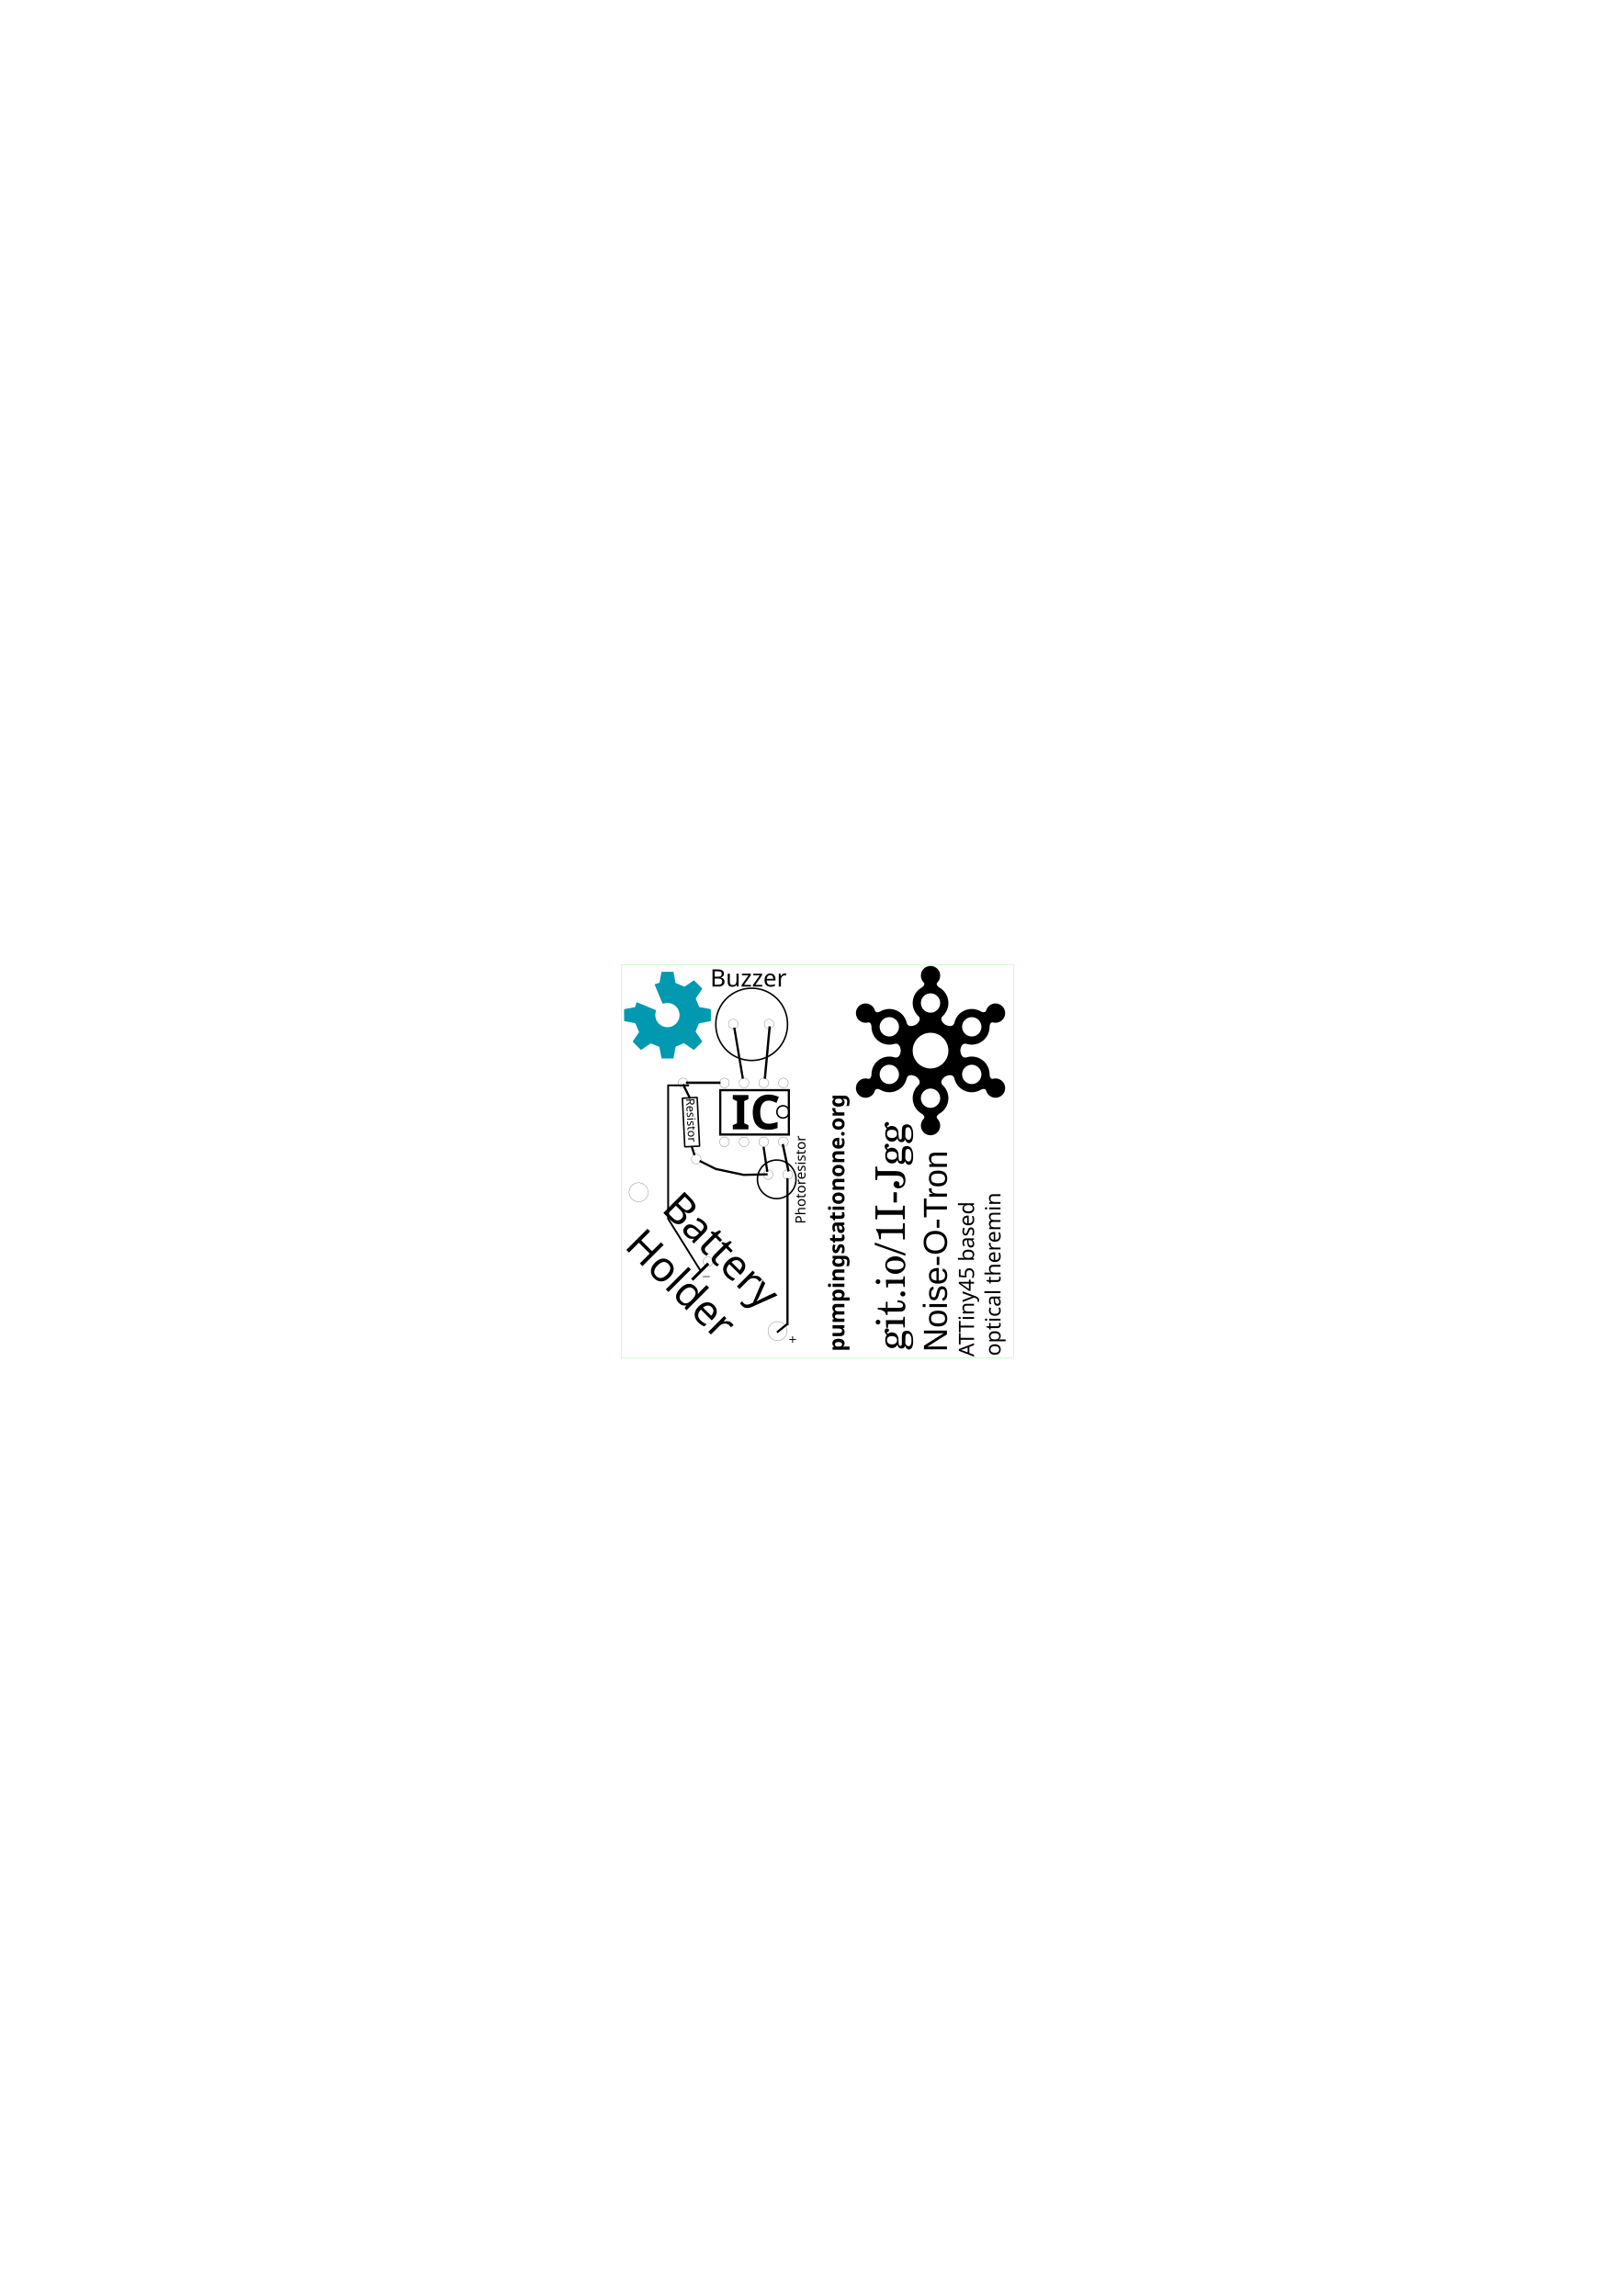
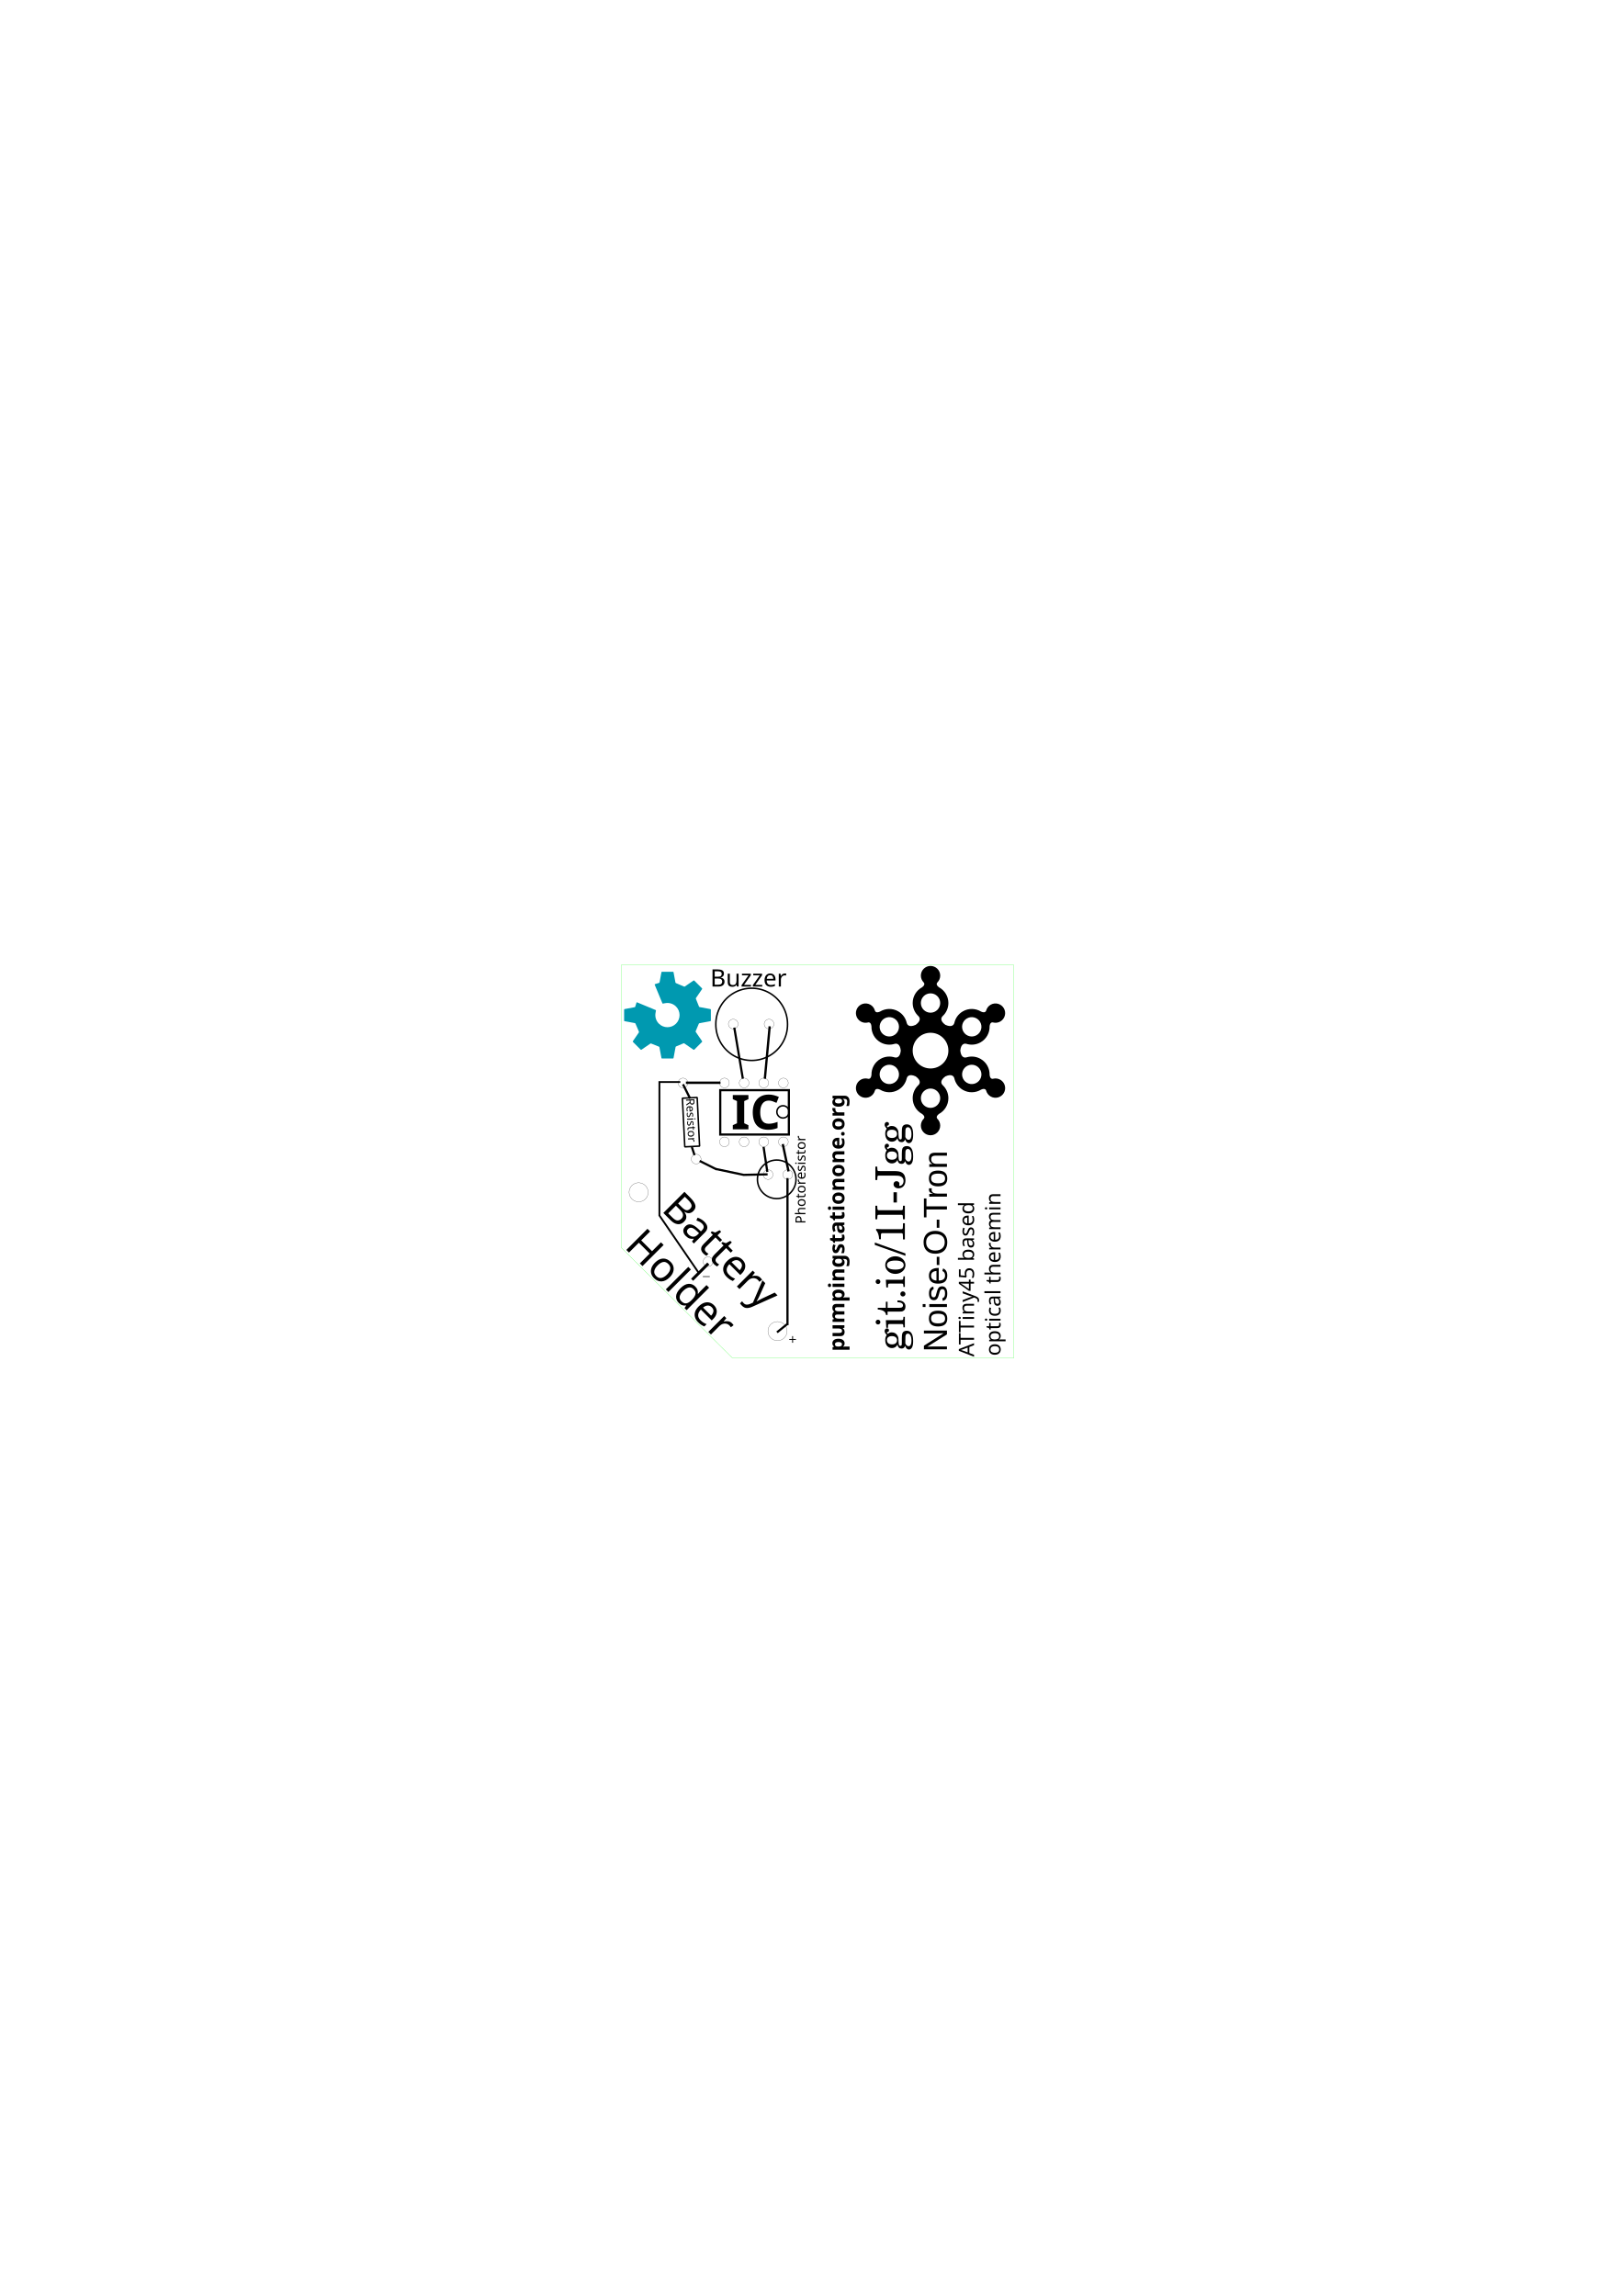
<svg xmlns="http://www.w3.org/2000/svg" width="744.094" height="1052.362" id="svg2" version="1.1">
  <defs id="defs4">
    <filter color-interpolation-filters="sRGB" height="1" width="1" y="0" x="0" id="filter3231">
      <feColorMatrix result="fbSourceGraphic" values="1" type="saturate" id="feColorMatrix3233" />
      <feColorMatrix values="-1 0 0 0 1 0 -1 0 0 1 0 0 -1 0 1 0 0 0 1 0 " in="fbSourceGraphic" id="feColorMatrix3235" />
    </filter>
    <rect height="9" width="9" id="p" />
    <rect height="40" width="40" id="p-8" />
    <filter id="filter9701" x="0" y="0" width="1" height="1" color-interpolation-filters="sRGB">
      <feColorMatrix id="feColorMatrix9703" type="saturate" values="1" result="fbSourceGraphic" />
      <feColorMatrix id="feColorMatrix9705" in="fbSourceGraphic" values="-1 0 0 0 1 0 -1 0 0 1 0 0 -1 0 1 0 0 0 1 0 " />
    </filter>
  </defs>
  <g id="layer1">
    <path style="fill:none;stroke:#000000;stroke-width:1px;stroke-linecap:butt;stroke-linejoin:miter;stroke-opacity:1" d="m 360.877,539.962 0,67.428" id="path9735" />
    <path style="fill:none;stroke:#000000;stroke-width:0.182;stroke-linecap:butt;stroke-linejoin:bevel;stroke-miterlimit:4;stroke-opacity:1;stroke-dasharray:none" id="path2995" d="m 63,49.5 a 4.5,4.5 0 1 1 -9,0 4.5,4.5 0 1 1 9,0 z" transform="matrix(0.4931507,0,0,0.4931507,303.1507,471.9512)" />
    <path style="fill:none;stroke:#000000;stroke-width:0.182;stroke-linecap:butt;stroke-linejoin:bevel;stroke-miterlimit:4;stroke-opacity:1;stroke-dasharray:none" id="path2995-1" d="m 63,49.5 a 4.5,4.5 0 1 1 -9,0 4.5,4.5 0 1 1 9,0 z" transform="matrix(0.4931507,0,0,0.4931507,312.1507,471.9512)" />
    <path style="fill:none;stroke:#000000;stroke-width:0.182;stroke-linecap:butt;stroke-linejoin:bevel;stroke-miterlimit:4;stroke-opacity:1;stroke-dasharray:none" id="path2995-7" d="m 63,49.5 a 4.5,4.5 0 1 1 -9,0 4.5,4.5 0 1 1 9,0 z" transform="matrix(0.4931507,0,0,0.4931507,321.1507,471.9512)" />
    <path style="fill:none;stroke:#000000;stroke-width:0.182;stroke-linecap:butt;stroke-linejoin:bevel;stroke-miterlimit:4;stroke-opacity:1;stroke-dasharray:none" id="path2995-4" d="m 63,49.5 a 4.5,4.5 0 1 1 -9,0 4.5,4.5 0 1 1 9,0 z" transform="matrix(0.4931507,0,0,0.4931507,330.1507,471.9512)" />
    <path style="fill:none;stroke:#000000;stroke-width:0.182;stroke-linecap:butt;stroke-linejoin:bevel;stroke-miterlimit:4;stroke-opacity:1;stroke-dasharray:none" id="path2995-8" d="m 63,49.5 a 4.5,4.5 0 1 1 -9,0 4.5,4.5 0 1 1 9,0 z" transform="matrix(0.4931507,0,0,0.4931507,303.1507,498.9512)" />
    <path style="fill:none;stroke:#000000;stroke-width:0;stroke-linecap:butt;stroke-linejoin:bevel;stroke-miterlimit:4;stroke-opacity:1;stroke-dasharray:none" id="path2995-2" d="m 63,49.5 a 4.5,4.5 0 1 1 -9,0 4.5,4.5 0 1 1 9,0 z" transform="matrix(0.4931507,0,0,0.4931507,312.1507,498.9512)" />
    <path style="fill:none;stroke:#000000;stroke-width:0.182;stroke-linecap:butt;stroke-linejoin:bevel;stroke-miterlimit:4;stroke-opacity:1;stroke-dasharray:none" id="path2995-45" d="m 63,49.5 a 4.5,4.5 0 1 1 -9,0 4.5,4.5 0 1 1 9,0 z" transform="matrix(0.4931507,0,0,0.4931507,321.1507,498.9512)" />
    <path style="fill:none;stroke:#000000;stroke-width:0.182;stroke-linecap:butt;stroke-linejoin:bevel;stroke-miterlimit:4;stroke-opacity:1;stroke-dasharray:none" id="path2995-5" d="m 63,49.5 a 4.5,4.5 0 1 1 -9,0 4.5,4.5 0 1 1 9,0 z" transform="matrix(0.4931507,0,0,0.4931507,330.1507,498.9512)" />
    <path style="fill:none;stroke:#000000;stroke-width:0.182;stroke-linecap:butt;stroke-linejoin:bevel;stroke-miterlimit:4;stroke-opacity:1;stroke-dasharray:none" id="path2995-17" d="m 63,49.5 a 4.5,4.5 0 1 1 -9,0 4.5,4.5 0 1 1 9,0 z" transform="matrix(0.4931507,0,0,0.4931507,307.1654,444.9512)" />
    <path style="fill:none;stroke:#000000;stroke-width:0.182;stroke-linecap:butt;stroke-linejoin:bevel;stroke-miterlimit:4;stroke-opacity:1;stroke-dasharray:none" id="path2995-11" d="m 63,49.5 a 4.5,4.5 0 1 1 -9,0 4.5,4.5 0 1 1 9,0 z" transform="matrix(0.4931507,0,0,0.4931507,323.5817,444.9512)" />
    <path style="fill:none;stroke:#000000;stroke-width:0.182;stroke-linecap:butt;stroke-linejoin:bevel;stroke-miterlimit:4;stroke-opacity:1;stroke-dasharray:none" id="path2995-52" d="m 63,49.5 a 4.5,4.5 0 1 1 -9,0 4.5,4.5 0 1 1 9,0 z" transform="matrix(0.4931507,0,0,0.4931507,332.1507,513.9512)" />
    <path style="fill:none;stroke:#000000;stroke-width:0.182;stroke-linecap:butt;stroke-linejoin:bevel;stroke-miterlimit:4;stroke-opacity:1;stroke-dasharray:none" id="path2995-76" d="m 63,49.5 a 4.5,4.5 0 1 1 -9,0 4.5,4.5 0 1 1 9,0 z" transform="matrix(0.4931507,0,0,0.4931507,323.1507,513.9512)" />
    <path style="fill:none;stroke:#000000;stroke-width:0.182;stroke-linecap:butt;stroke-linejoin:bevel;stroke-miterlimit:4;stroke-opacity:1;stroke-dasharray:none" id="path2995-14" d="m 63,49.5 a 4.5,4.5 0 1 1 -9,0 4.5,4.5 0 1 1 9,0 z" transform="matrix(0.4931507,0,0,0.4931507,284.1507,471.9512)" />
    <path style="fill:#000000;fill-opacity:1;stroke:none" id="path3" d="m 458.42,494.891 c -1.034,-0.597 -2.207,-0.723 -3.28,-0.46 l 0.005,-0.008 c 0,0 -1.404,0.536 -1.638,-1.767 0.072,-2.891 -1.4,-5.741 -4.087,-7.29 -2.053,-1.186 -4.402,-1.379 -6.503,-0.735 0,0 -0.006,0.005 -0.019,0.009 -0.023,0.007 -0.047,0.014 -0.07,0.018 -0.44,0.121 -2.395,0.449 -2.754,-3.096 l -0.005,0.009 c 0,-0.01 0,-0.02 0,-0.027 0,-0.011 0,-0.023 8e-5,-0.032 l 0.001,0.007 c 0.354,-3.492 2.259,-3.225 2.735,-3.103 2.128,0.687 4.525,0.506 6.612,-0.697 2.697,-1.556 4.169,-4.416 4.087,-7.323 0.202,-1.901 1.211,-1.842 1.535,-1.769 0.023,0.007 0.045,0.011 0.068,0.018 0.02,0.009 0.032,0.014 0.032,0.014 l -0.002,-0.005 c 1.073,0.266 2.246,0.138 3.28,-0.46 2.118,-1.22 2.844,-3.935 1.621,-6.051 -1.225,-2.119 -3.936,-2.846 -6.054,-1.624 -1.034,0.594 -1.73,1.549 -2.036,2.613 l -0.005,-0.009 c 0,0 -0.238,1.481 -2.347,0.535 -2.472,-1.508 -5.673,-1.658 -8.358,-0.104 -2.053,1.181 -3.396,3.121 -3.885,5.262 0,0 -0.002,0.009 -0.002,0.013 -0.007,0.03 -0.014,0.052 -0.02,0.079 -0.118,0.449 -0.817,2.293 -4.058,0.835 l 0.005,0.009 c -0.018,-0.011 -0.034,-0.022 -0.052,-0.027 l 0.007,0 c -2.851,-2.059 -1.66,-3.579 -1.315,-3.926 1.658,-1.497 2.699,-3.665 2.699,-6.072 0,-3.112 -1.737,-5.818 -4.294,-7.197 -1.585,-1.152 -0.966,-2.009 -0.755,-2.232 0.007,-0.007 0.014,-0.014 0.021,-0.025 0.026,-0.02 0.042,-0.032 0.042,-0.032 l -0.006,0 c 0.767,-0.796 1.243,-1.876 1.243,-3.073 0,-2.445 -1.985,-4.429 -4.432,-4.429 -2.448,0 -4.432,1.985 -4.432,4.429 0,1.197 0.476,2.277 1.243,3.073 l -0.008,0 c 0,0 1.166,0.95 -0.71,2.3 -2.545,1.388 -4.273,4.085 -4.273,7.186 -10e-6,2.368 1.009,4.5 2.617,5.997 0,0 0.006,0.005 0.016,0.016 0.018,0.011 0.036,0.032 0.054,0.05 0.321,0.322 1.585,1.851 -1.307,3.935 l 0.008,0 c -0.018,0.005 -0.034,0.016 -0.05,0.027 l 0.002,-0.009 c -3.202,1.443 -3.924,-0.343 -4.053,-0.819 -0.467,-2.184 -1.823,-4.166 -3.91,-5.376 -2.694,-1.558 -5.906,-1.399 -8.38,0.12 -1.765,0.785 -2.209,-0.141 -2.307,-0.449 -0.002,-0.016 -0.009,-0.032 -0.014,-0.045 -0.007,-0.032 -0.009,-0.048 -0.009,-0.048 l -0.002,0.005 c -0.304,-1.064 -1.002,-2.018 -2.035,-2.613 -2.121,-1.222 -4.831,-0.494 -6.054,1.62 -1.225,2.121 -0.497,4.836 1.622,6.056 1.034,0.599 2.205,0.726 3.278,0.46 l -0.002,0.005 c 0,0 1.404,-0.535 1.635,1.769 -0.07,2.894 1.402,5.743 4.087,7.292 2.053,1.184 4.405,1.377 6.503,0.733 0,0 0.008,-0.005 0.021,-0.009 0.023,-0.007 0.045,-0.016 0.068,-0.018 0.44,-0.12 2.398,-0.454 2.756,3.096 l 0.002,-0.009 c 0,0.008 0,0.02 0,0.032 0,0.007 0,0.016 0,0.027 l -0.002,-0.009 c -0.352,3.497 -2.261,3.228 -2.735,3.105 -2.125,-0.69 -4.523,-0.508 -6.612,0.694 -2.694,1.558 -4.166,4.418 -4.085,7.321 -0.204,1.921 -1.23,1.844 -1.545,1.769 -0.016,0 -0.032,-0.005 -0.048,-0.007 -0.027,-0.011 -0.043,-0.015 -0.043,-0.015 -0.349,-0.086 -0.71,-0.13 -1.073,-0.13 -0.748,0 -1.508,0.188 -2.205,0.59 -2.119,1.221 -2.846,3.933 -1.622,6.055 1.223,2.119 3.933,2.84 6.054,1.62 1.032,-0.597 1.731,-1.549 2.035,-2.613 l 0.005,0.006 c 0,0 0.24,-1.479 2.35,-0.535 2.472,1.515 5.672,1.665 8.358,0.111 2.053,-1.186 3.395,-3.127 3.886,-5.269 0,0 0.002,-0.002 0.005,-0.019 0.005,-0.023 0.011,-0.047 0.016,-0.07 0.115,-0.436 0.809,-2.3 4.06,-0.84 l -0.005,-0.006 c 0.016,0.015 0.032,0.02 0.047,0.032 l -0.006,0 c 2.849,2.05 1.665,3.57 1.32,3.919 -1.66,1.499 -2.703,3.663 -2.703,6.072 0,3.114 1.74,5.82 4.296,7.204 1.554,1.127 0.987,1.975 0.765,2.218 -0.014,0.015 -0.03,0.029 -0.044,0.045 -0.011,0.01 -0.021,0.018 -0.025,0.025 -0.767,0.797 -1.24,1.876 -1.241,3.069 1e-5,2.447 1.982,4.429 4.429,4.429 2.447,0 4.432,-1.982 4.432,-4.429 1e-5,-1.195 -0.476,-2.273 -1.243,-3.069 l 0.008,0 c 0,0 -1.166,-0.95 0.71,-2.304 2.545,-1.384 4.273,-4.085 4.273,-7.187 0,-2.366 -1.009,-4.5 -2.619,-5.995 -0.002,-0.002 -0.007,-0.007 -0.014,-0.014 -0.018,-0.014 -0.034,-0.034 -0.052,-0.049 -0.324,-0.32 -1.588,-1.851 1.304,-3.933 l -0.007,0 c 0.016,-0.011 0.032,-0.02 0.047,-0.032 l -0.001,0.007 c 3.2,-1.44 3.924,0.345 4.055,0.821 0.468,2.183 1.821,4.169 3.908,5.376 2.695,1.558 5.906,1.401 8.383,-0.12 1.753,-0.78 2.205,0.131 2.302,0.444 0.007,0.02 0.014,0.043 0.019,0.066 0.007,0.02 0.007,0.032 0.007,0.032 l 0.002,-0.005 c 0.306,1.066 1.002,2.016 2.036,2.613 2.119,1.221 4.829,0.498 6.054,-1.62 1.222,-2.122 0.496,-4.835 -1.622,-6.055 z m -15.306,-28.095 c 2.119,-1.221 4.829,-0.494 6.054,1.624 1.223,2.121 0.497,4.831 -1.621,6.052 -2.121,1.227 -4.829,0.497 -6.054,-1.62 -1.225,-2.121 -0.497,-4.831 1.621,-6.056 z m -31.731,6.056 c -1.225,2.116 -3.935,2.846 -6.054,1.62 -2.121,-1.221 -2.847,-3.931 -1.622,-6.052 1.222,-2.119 3.933,-2.844 6.054,-1.624 2.119,1.225 2.844,3.935 1.622,6.056 z m -1.622,23.438 c -2.121,1.221 -4.831,0.494 -6.054,-1.624 -1.225,-2.122 -0.499,-4.831 1.622,-6.053 2.119,-1.225 4.829,-0.497 6.054,1.619 1.223,2.123 0.497,4.831 -1.622,6.058 z m 16.675,-40.992 c 2.447,0 4.432,1.983 4.432,4.43 0,2.449 -1.985,4.432 -4.432,4.432 -2.448,1e-5 -4.432,-1.983 -4.432,-4.432 0,-2.447 1.985,-4.43 4.432,-4.43 z m 0,52.489 c -2.448,0 -4.429,-1.982 -4.43,-4.431 0,-2.443 1.982,-4.427 4.429,-4.43 2.447,0 4.432,1.987 4.432,4.43 0,2.449 -1.985,4.432 -4.432,4.432 z m 1e-5,-18.061 c -4.518,0 -8.181,-3.667 -8.181,-8.181 0,-4.518 3.663,-8.183 8.182,-8.183 4.518,0 8.181,3.665 8.181,8.184 0,4.513 -3.663,8.181 -8.181,8.181 z m 22.731,4.94 c -1.224,2.119 -3.933,2.844 -6.054,1.624 -2.119,-1.227 -2.846,-3.935 -1.622,-6.058 1.223,-2.116 3.933,-2.844 6.054,-1.619 2.119,1.222 2.844,3.935 1.622,6.053 z" />
    <circle style="fill:none;stroke:#000000;stroke-width:0.09;stroke-linecap:butt;stroke-linejoin:bevel;stroke-miterlimit:4;stroke-dasharray:none;stroke-opacity:1" id="path2995-76-1" cx="319.034" cy="531.256" r="2.219" />
    <text xml:space="preserve" style="font-size:9.919px;font-style:normal;font-variant:normal;font-weight:bold;font-stretch:normal;line-height:125%;letter-spacing:0px;word-spacing:0px;fill:#000000;fill-opacity:1;stroke:none;font-family:Segoe UI;-inkscape-font-specification:Segoe UI Bold" x="-619.44" y="386.964" id="text3982" transform="matrix(0,-1,1,0,0,0)">
      <tspan id="tspan3984" x="-619.44" y="386.964">pumpingstationone.org</tspan>
    </text>
    <text id="text3026" y="524.36" x="391.75" style="font-size:14px;font-style:normal;font-variant:normal;font-weight:bold;font-stretch:normal;line-height:125%;letter-spacing:0px;word-spacing:0px;fill:#000000;fill-opacity:1;stroke:none;font-family:Segoe UI;-inkscape-font-specification:Segoe UI Bold" xml:space="preserve">
      <tspan y="524.36" x="391.75" id="tspan3028" />
    </text>
    <text id="text3040" y="617.135" x="386.964" style="font-size:4px;font-style:normal;font-variant:normal;font-weight:bold;font-stretch:normal;line-height:125%;letter-spacing:0px;word-spacing:0px;fill:#000000;fill-opacity:1;stroke:none;font-family:Segoe UI;-inkscape-font-specification:Segoe UI Bold" xml:space="preserve">
      <tspan y="617.135" x="386.964" id="tspan3042" />
    </text>
-     <rect style="fill:none;stroke:#00ff00;stroke-width:0.09;stroke-miterlimit:4;stroke-opacity:1;stroke-dasharray:none" id="rect3809" width="180" height="180" x="284.643" y="442.362" />
    <path style="fill:none;stroke:#000000;stroke-width:0.182;stroke-linecap:butt;stroke-linejoin:bevel;stroke-miterlimit:4;stroke-opacity:1;stroke-dasharray:none" id="path2995-76-1-1" d="m 63,49.5 a 4.5,4.5 0 1 1 -9,0 4.5,4.5 0 1 1 9,0 z" transform="matrix(0.4931507,0,0,0.4931507,312.1507,498.9512)" />
    <rect style="fill:none;stroke:#000000;stroke-opacity:1" id="rect3088" width="31.441" height="20.329" x="330.067" y="499.68" />
    <text xml:space="preserve" style="font-size:22px;font-style:normal;font-variant:normal;font-weight:bold;font-stretch:normal;line-height:125%;letter-spacing:0px;word-spacing:0px;fill:#000000;fill-opacity:1;stroke:none;font-family:Segoe UI;-inkscape-font-specification:Segoe UI Bold" x="335.118" y="517.61" id="text3858">
      <tspan id="tspan3860" x="335.118" y="517.61">IC</tspan>
    </text>
    <path style="fill:none;stroke:#000000;stroke-width:0.182;stroke-linecap:butt;stroke-linejoin:bevel;stroke-miterlimit:4;stroke-opacity:1;stroke-dasharray:none" id="path2995-76-2" d="m 63,49.5 a 4.5,4.5 0 1 1 -9,0 4.5,4.5 0 1 1 9,0 z" transform="matrix(0.3487102,0.3487102,-0.3487102,0.3487102,321.3353,540.6231)" />
    <path style="fill:none;stroke:#000000;stroke-width:0.093;stroke-linecap:butt;stroke-linejoin:bevel;stroke-miterlimit:4;stroke-opacity:1;stroke-dasharray:none" id="path2995-76-3" d="m 63,49.5 a 4.5,4.5 0 1 1 -9,0 4.5,4.5 0 1 1 9,0 z" transform="matrix(0.6877376,0.6877376,-0.6877376,0.6877376,350.1165,535.8405)" />
    <path style="fill:none;stroke:#000000;stroke-width:0.093;stroke-linecap:butt;stroke-linejoin:bevel;stroke-miterlimit:4;stroke-opacity:1;stroke-dasharray:none" id="path2995-76-22" d="m 63,49.5 a 4.5,4.5 0 1 1 -9,0 4.5,4.5 0 1 1 9,0 z" transform="matrix(0.6879918,0.6879918,-0.6839174,0.6839174,286.2729,472.3752)" />
    <circle style="fill:none;stroke:#000000;stroke-width:0.182;stroke-linecap:butt;stroke-linejoin:bevel;stroke-miterlimit:4;stroke-opacity:1;stroke-dasharray:none" id="path2995-76-2-4" transform="matrix(0.3487102,0.3487102,-0.3487102,0.3487102,313.0411,548.9172)" d="m 63,49.5 a 4.5,4.5 0 1 1 -9,0 4.5,4.5 0 1 1 9,0 z" />
    <text xml:space="preserve" style="font-size:26.555px;font-style:normal;font-variant:normal;font-weight:bold;font-stretch:normal;line-height:125%;letter-spacing:0px;word-spacing:0px;fill:#000000;fill-opacity:1;stroke:none;font-family:Segoe UI;-inkscape-font-specification:Segoe UI Bold" x="606.205" y="178.161" id="text3862" transform="matrix(0.7071068,0.7071068,-0.7071068,0.7071068,0,0)">
      <tspan id="tspan3864" x="606.205" y="178.161" style="font-size:19.179px;font-weight:normal">Battery</tspan>
      <tspan x="606.205" y="202.134" id="tspan3866" style="font-size:19.179px;font-weight:normal">Holder</tspan>
    </text>
    <g id="g3532" transform="matrix(0.9984904,-0.05492599,0.05492599,0.9984904,-30.57494,12.75911)">
      <g id="g3440" transform="matrix(0.7357528,0.6772501,-0.6772501,0.7357528,440.2736,-85.4694)">
        <rect style="fill:none;stroke:#000000;stroke-width:0.69;stroke-linecap:butt;stroke-linejoin:bevel;stroke-miterlimit:4;stroke-dasharray:none;stroke-opacity:1" id="rect3868" width="6.786" height="22.321" x="-121.173" y="594.856" transform="matrix(0.7394699,-0.6731896,0.6731896,0.7394699,0,0)" />
        <text xml:space="preserve" style="font-style:normal;font-variant:normal;font-weight:bold;font-stretch:normal;font-size:63.653px;line-height:125%;font-family:'Segoe UI';-inkscape-font-specification:'Segoe UI Bold';letter-spacing:0px;word-spacing:0px;fill:#000000;fill-opacity:1;stroke:none" x="595.091" y="119.504" id="text3870" transform="matrix(0.6731896,0.7394699,-0.7394699,0.6731896,0,0)">
          <tspan id="tspan3872" x="595.091" y="119.504" style="font-weight:normal;font-size:5.304px">Resistor</tspan>
        </text>
      </g>
    </g>
    <path style="fill:none;stroke:#000000;stroke-width:0.69;stroke-linecap:butt;stroke-linejoin:bevel;stroke-miterlimit:4;stroke-opacity:1;stroke-dasharray:none" id="path3886" d="m 362.857,471.112 a 16.429,16.429 0 1 1 -32.857,0 16.429,16.429 0 1 1 32.857,0 z" transform="translate(-1.957107,-1.609576)" />
    <text xml:space="preserve" style="font-size:16px;font-style:normal;font-variant:normal;font-weight:bold;font-stretch:normal;line-height:125%;letter-spacing:0px;word-spacing:0px;fill:#000000;fill-opacity:1;stroke:none;font-family:Segoe UI;-inkscape-font-specification:Segoe UI Bold" x="325.464" y="452.181" id="text3888">
      <tspan id="tspan3890" x="325.464" y="452.181" style="font-size:11px;font-weight:normal">Buzzer</tspan>
    </text>
    <path style="fill:none;stroke:#000000;stroke-width:0.69;stroke-linecap:butt;stroke-linejoin:bevel;stroke-miterlimit:4;stroke-opacity:1;stroke-dasharray:none" id="path3892" d="m 361.193,509.626 a 2.809,2.809 0 1 1 -5.619,0 2.809,2.809 0 1 1 5.619,0 z" transform="translate(0.4419417,-0.00243262)" />
    <path style="fill:none;stroke:#000000;stroke-width:0.69;stroke-linecap:butt;stroke-linejoin:bevel;stroke-miterlimit:4;stroke-opacity:1;stroke-dasharray:none" id="path3894" d="m 364.16,534.912 a 8.839,8.839 0 1 1 -17.678,0 8.839,8.839 0 1 1 17.678,0 z" transform="translate(0.625,5.622567)" />
    <text xml:space="preserve" style="font-size:11.145px;font-style:normal;font-variant:normal;font-weight:bold;font-stretch:normal;line-height:125%;letter-spacing:0px;word-spacing:0px;fill:#000000;fill-opacity:1;stroke:none;font-family:Segoe UI;-inkscape-font-specification:Segoe UI Bold" x="-560.923" y="369.101" id="text3896" transform="matrix(0,-1,1,0,0,0)">
      <tspan x="-560.923" y="369.101" style="font-size:6.368px;font-weight:normal" id="tspan4069">Photoresistor</tspan>
    </text>
    <g id="g9718" transform="matrix(0,-1.16432,1.16432,0,-227.0127,1060.566)">
      <text xml:space="preserve" style="font-size:13.179px;font-style:normal;font-variant:normal;font-weight:normal;font-stretch:normal;line-height:125%;letter-spacing:0px;word-spacing:0px;fill:#000000;fill-opacity:1;stroke:none;font-family:Arial;-inkscape-font-specification:Arial" x="378.643" y="567.687" id="text3030">
        <tspan id="tspan3032" x="378.643" y="567.687" style="font-style:normal;font-variant:normal;font-weight:normal;font-stretch:normal;font-family:Arial;-inkscape-font-specification:Arial">Noise-O-Tron</tspan>
      </text>
      <text xml:space="preserve" style="font-size:8.343px;font-style:normal;font-variant:normal;font-weight:bold;font-stretch:normal;text-align:center;line-height:125%;letter-spacing:0px;word-spacing:0px;text-anchor:middle;fill:#000000;fill-opacity:1;stroke:none;font-family:Segoe UI;-inkscape-font-specification:Segoe UI Bold" x="416.872" y="578.346" id="text3034">
        <tspan id="tspan3036" x="418.2" y="578.346" style="font-size:8.343px;font-weight:normal;text-align:center;text-anchor:middle">ATTiny45 based </tspan>
        <tspan x="416.872" y="588.775" style="font-size:8.343px;font-weight:normal;text-align:center;text-anchor:middle" id="tspan3038">optical theremin</tspan>
      </text>
      <text id="text3246" y="596.254" x="369.94" style="font-size:5.562px;font-style:normal;font-variant:normal;font-weight:bold;font-stretch:normal;line-height:125%;letter-spacing:0px;word-spacing:0px;fill:#000000;fill-opacity:1;stroke:none;font-family:Segoe UI;-inkscape-font-specification:Segoe UI Bold" xml:space="preserve">
        <tspan style="font-weight:normal" y="596.254" x="369.94" id="tspan3055" />
      </text>
      <text xml:space="preserve" style="font-size:40px;font-style:normal;font-variant:normal;font-weight:normal;font-stretch:normal;line-height:125%;letter-spacing:0px;word-spacing:0px;fill:#000000;fill-opacity:1;stroke:none;font-family:esint10;-inkscape-font-specification:esint10" x="395.98" y="613.451" id="text3084" transform="matrix(0,0.8588706,-0.8588706,0,910.8891,194.9745)">
        <tspan y="613.451" x="395.98" id="tspan3086" />
      </text>
    </g>
    <path style="fill:none;stroke:#000000;stroke-width:1.056px;stroke-linecap:butt;stroke-linejoin:miter;stroke-opacity:1" d="m 358.718,524.382 2.639,12.529" id="path9741" />
    <path style="fill:none;stroke:#000000;stroke-width:1.1px;stroke-linecap:butt;stroke-linejoin:miter;stroke-opacity:1" d="m 314.334,496.273 15.841,0" id="path9743" />
    <path style="fill:none;stroke:#000000;stroke-width:1.337px;stroke-linecap:butt;stroke-linejoin:miter;stroke-opacity:1" d="m 324.596,579.148 -7.428,7.428" id="path9745" />
    <path style="fill:none;stroke:#000000;stroke-width:1px;stroke-linecap:butt;stroke-linejoin:miter;stroke-opacity:1" d="m 336.505,470.999 3.92,23.413" id="path9749" />
    <path style="fill:none;stroke:#000000;stroke-width:1.05px;stroke-linecap:butt;stroke-linejoin:miter;stroke-opacity:1" d="m 352.722,470.41 -2.209,24.029" id="path9751" />
    <path style="fill:none;stroke:#000000;stroke-width:1px;stroke-linecap:butt;stroke-linejoin:miter;stroke-opacity:1" d="m 360.751,606.885 -4.672,3.788" id="path3072" />
    <text xml:space="preserve" style="font-size:40px;font-style:normal;font-variant:normal;font-weight:normal;font-stretch:normal;line-height:125%;letter-spacing:0px;word-spacing:0px;fill:#000000;fill-opacity:1;stroke:none;font-family:Doctor Who;-inkscape-font-specification:Doctor Who" x="347.492" y="564.711" id="text3074">
      <tspan y="564.711" x="347.492" id="tspan3076" />
    </text>
-     <path style="fill:none;stroke:#000000;stroke-width:0.836px;stroke-linecap:butt;stroke-linejoin:miter;stroke-opacity:1" d="m 321.125,582.611 -14.938,-23.968 0,-61.172 9.585,0" id="path3082" />
+     <path style="fill:none;stroke:#000000;stroke-width:0.836px;stroke-linecap:butt;stroke-linejoin:miter;stroke-opacity:1" d="m 320.098,583.27 -17.91,-26.158 0,-61.172 9.585,0" id="path3082" />
    <text xml:space="preserve" style="font-size:18.718px;font-style:normal;font-variant:normal;font-weight:500;font-stretch:normal;line-height:125%;letter-spacing:0px;word-spacing:0px;fill:#000000;fill-opacity:1;stroke:none;font-family:Century Schoolbook L;-inkscape-font-specification:Century Schoolbook L Medium" x="-618.999" y="414.674" id="text3088" transform="matrix(0,-1,1,0,0,0)">
      <tspan id="tspan3090" x="-618.999" y="414.674">git.io/1I-Jgg</tspan>
    </text>
    <path style="fill:none;stroke:#000000;stroke-width:1px;stroke-linecap:butt;stroke-linejoin:miter;stroke-opacity:1" d="m 349.925,525.688 1.724,11.455" id="path3269" />
    <path style="fill:none;stroke:#000000;stroke-width:1px;stroke-linecap:butt;stroke-linejoin:miter;stroke-opacity:1" d="m 328.001,535.788 12.81,2.71 10.962,-0.246" id="path3271" />
    <path style="fill:none;stroke:#000000;stroke-width:0.4;stroke-linecap:butt;stroke-linejoin:miter;stroke-opacity:1;stroke-miterlimit:4;stroke-dasharray:none" d="m 363.226,612.406 0,3.048" id="path3275" />
    <path style="fill:none;stroke:#000000;stroke-width:0.4;stroke-linecap:butt;stroke-linejoin:miter;stroke-opacity:1;stroke-miterlimit:4;stroke-dasharray:none" d="m 364.75,613.93 -3.048,0" id="path3275-0" />
    <path style="fill:none;stroke:#000000;stroke-width:0.3;stroke-linecap:butt;stroke-linejoin:miter;stroke-opacity:1;stroke-miterlimit:4;stroke-dasharray:none" d="m 322.089,585.118 3.172,0" id="path4063" />
    <path style="fill:#0099b0" d="m 293.947,481.142 4.093,-2.809 c 0.1,-0.068 0.271,-0.081 0.38,-0.029 l 3.526,1.41 c 0.116,0.037 0.228,0.164 0.25,0.284 l 0.92,4.942 c 0.022,0.119 0.139,0.216 0.261,0.216 l 5.023,0 c 0.121,0 0.238,-0.097 0.26,-0.216 l 0.936,-5.029 c 0.022,-0.119 0.134,-0.249 0.249,-0.287 l 3.372,-1.413 c 0.108,-0.054 0.278,-0.043 0.378,0.026 l 4.234,2.905 c 0.1,0.069 0.251,0.055 0.337,-0.031 l 3.552,-3.552 c 0.086,-0.086 0.1,-0.237 0.031,-0.337 l -2.905,-4.234 c -0.068,-0.1 -0.08,-0.27 -0.025,-0.378 l 1.413,-3.372 c 0.039,-0.115 0.169,-0.227 0.287,-0.249 l 5.028,-0.935 c 0.119,-0.022 0.217,-0.139 0.216,-0.261 l 2.2e-4,-5.023 c -2e-4,-0.121 -0.097,-0.239 -0.216,-0.261 l -4.942,-0.92 c -0.119,-0.023 -0.246,-0.135 -0.283,-0.25 l -1.41,-3.526 c -0.053,-0.109 -0.04,-0.28 0.029,-0.38 l 2.809,-4.093 c 0.069,-0.1 0.054,-0.252 -0.031,-0.337 l -3.552,-3.552 c -0.086,-0.086 -0.238,-0.1 -0.337,-0.031 l -3.993,2.74 c -0.099,0.069 -0.27,0.079 -0.377,0.023 l -3.676,-1.574 c -0.115,-0.04 -0.226,-0.169 -0.248,-0.288 l -0.874,-4.699 c -0.022,-0.119 -0.14,-0.216 -0.261,-0.217 l -5.023,4.2e-4 c -0.121,2.1e-4 -0.238,0.098 -0.261,0.216 l -0.858,4.616 c -0.022,0.119 -0.137,0.241 -0.253,0.272 l -1.852,0.563 c -0.115,0.037 -0.172,0.16 -0.125,0.271 l 3.525,8.503 c 0.046,0.112 0.18,0.18 0.298,0.152 l 0.487,-0.117 c 0.09,-0.022 0.224,-0.039 0.337,-0.045 1.788,-0.392 3.731,0.106 5.122,1.496 2.17,2.17 2.169,5.687 0,7.856 -2.169,2.169 -5.687,2.169 -7.856,-2.2e-4 -1.39,-1.39 -1.888,-3.334 -1.496,-5.122 0.006,-0.113 0.023,-0.247 0.044,-0.337 l 0.117,-0.487 c 0.028,-0.117 -0.04,-0.252 -0.152,-0.298 l -8.503,-3.526 c -0.112,-0.046 -0.234,0.01 -0.271,0.125 l -0.563,1.852 c -0.031,0.117 -0.152,0.231 -0.272,0.253 l -4.616,0.859 c -0.119,0.022 -0.216,0.14 -0.216,0.26 l -4.2e-4,5.023 c 0,0.121 0.098,0.239 0.217,0.261 l 4.699,0.874 c 0.119,0.022 0.248,0.134 0.288,0.248 l 1.574,3.676 c 0.056,0.107 0.046,0.277 -0.023,0.377 l -2.74,3.993 c -0.069,0.099 -0.054,0.252 0.031,0.337 l 3.552,3.552 c 0.086,0.086 0.237,0.1 0.337,0.032" id="path4201" />
    <path style="fill:none;fill-rule:evenodd;stroke:#000000;stroke-width:1px;stroke-linecap:butt;stroke-linejoin:miter;stroke-opacity:1" d="m 313,496.987 3.25,6.5" id="path3445" />
    <path style="fill:none;fill-rule:evenodd;stroke:#000000;stroke-width:1px;stroke-linecap:butt;stroke-linejoin:miter;stroke-opacity:1" d="m 328.375,535.987 -7.75,-3.875" id="path3447" />
    <path style="fill:none;fill-rule:evenodd;stroke:#000000;stroke-width:1px;stroke-linecap:butt;stroke-linejoin:miter;stroke-opacity:1" d="m 317.049,525.744 1.237,3.712" id="path3449" />
+     <path style="fill:none;fill-rule:evenodd;stroke:#00ff00;stroke-width:0.09;stroke-linecap:butt;stroke-linejoin:miter;stroke-miterlimit:4;stroke-dasharray:none;stroke-opacity:1" d="M 284.642 571.783 L 335.583 622.359 " id="path4221-9" />
+     <path id="path4290" style="fill:none;stroke:#00ff00;stroke-width:0.09;stroke-miterlimit:4;stroke-dasharray:none;stroke-opacity:1" d="m 284.643,571.809 -10e-6,-129.447 0,0 180,0 0,180 -129.082,0" />
  </g>
</svg>
